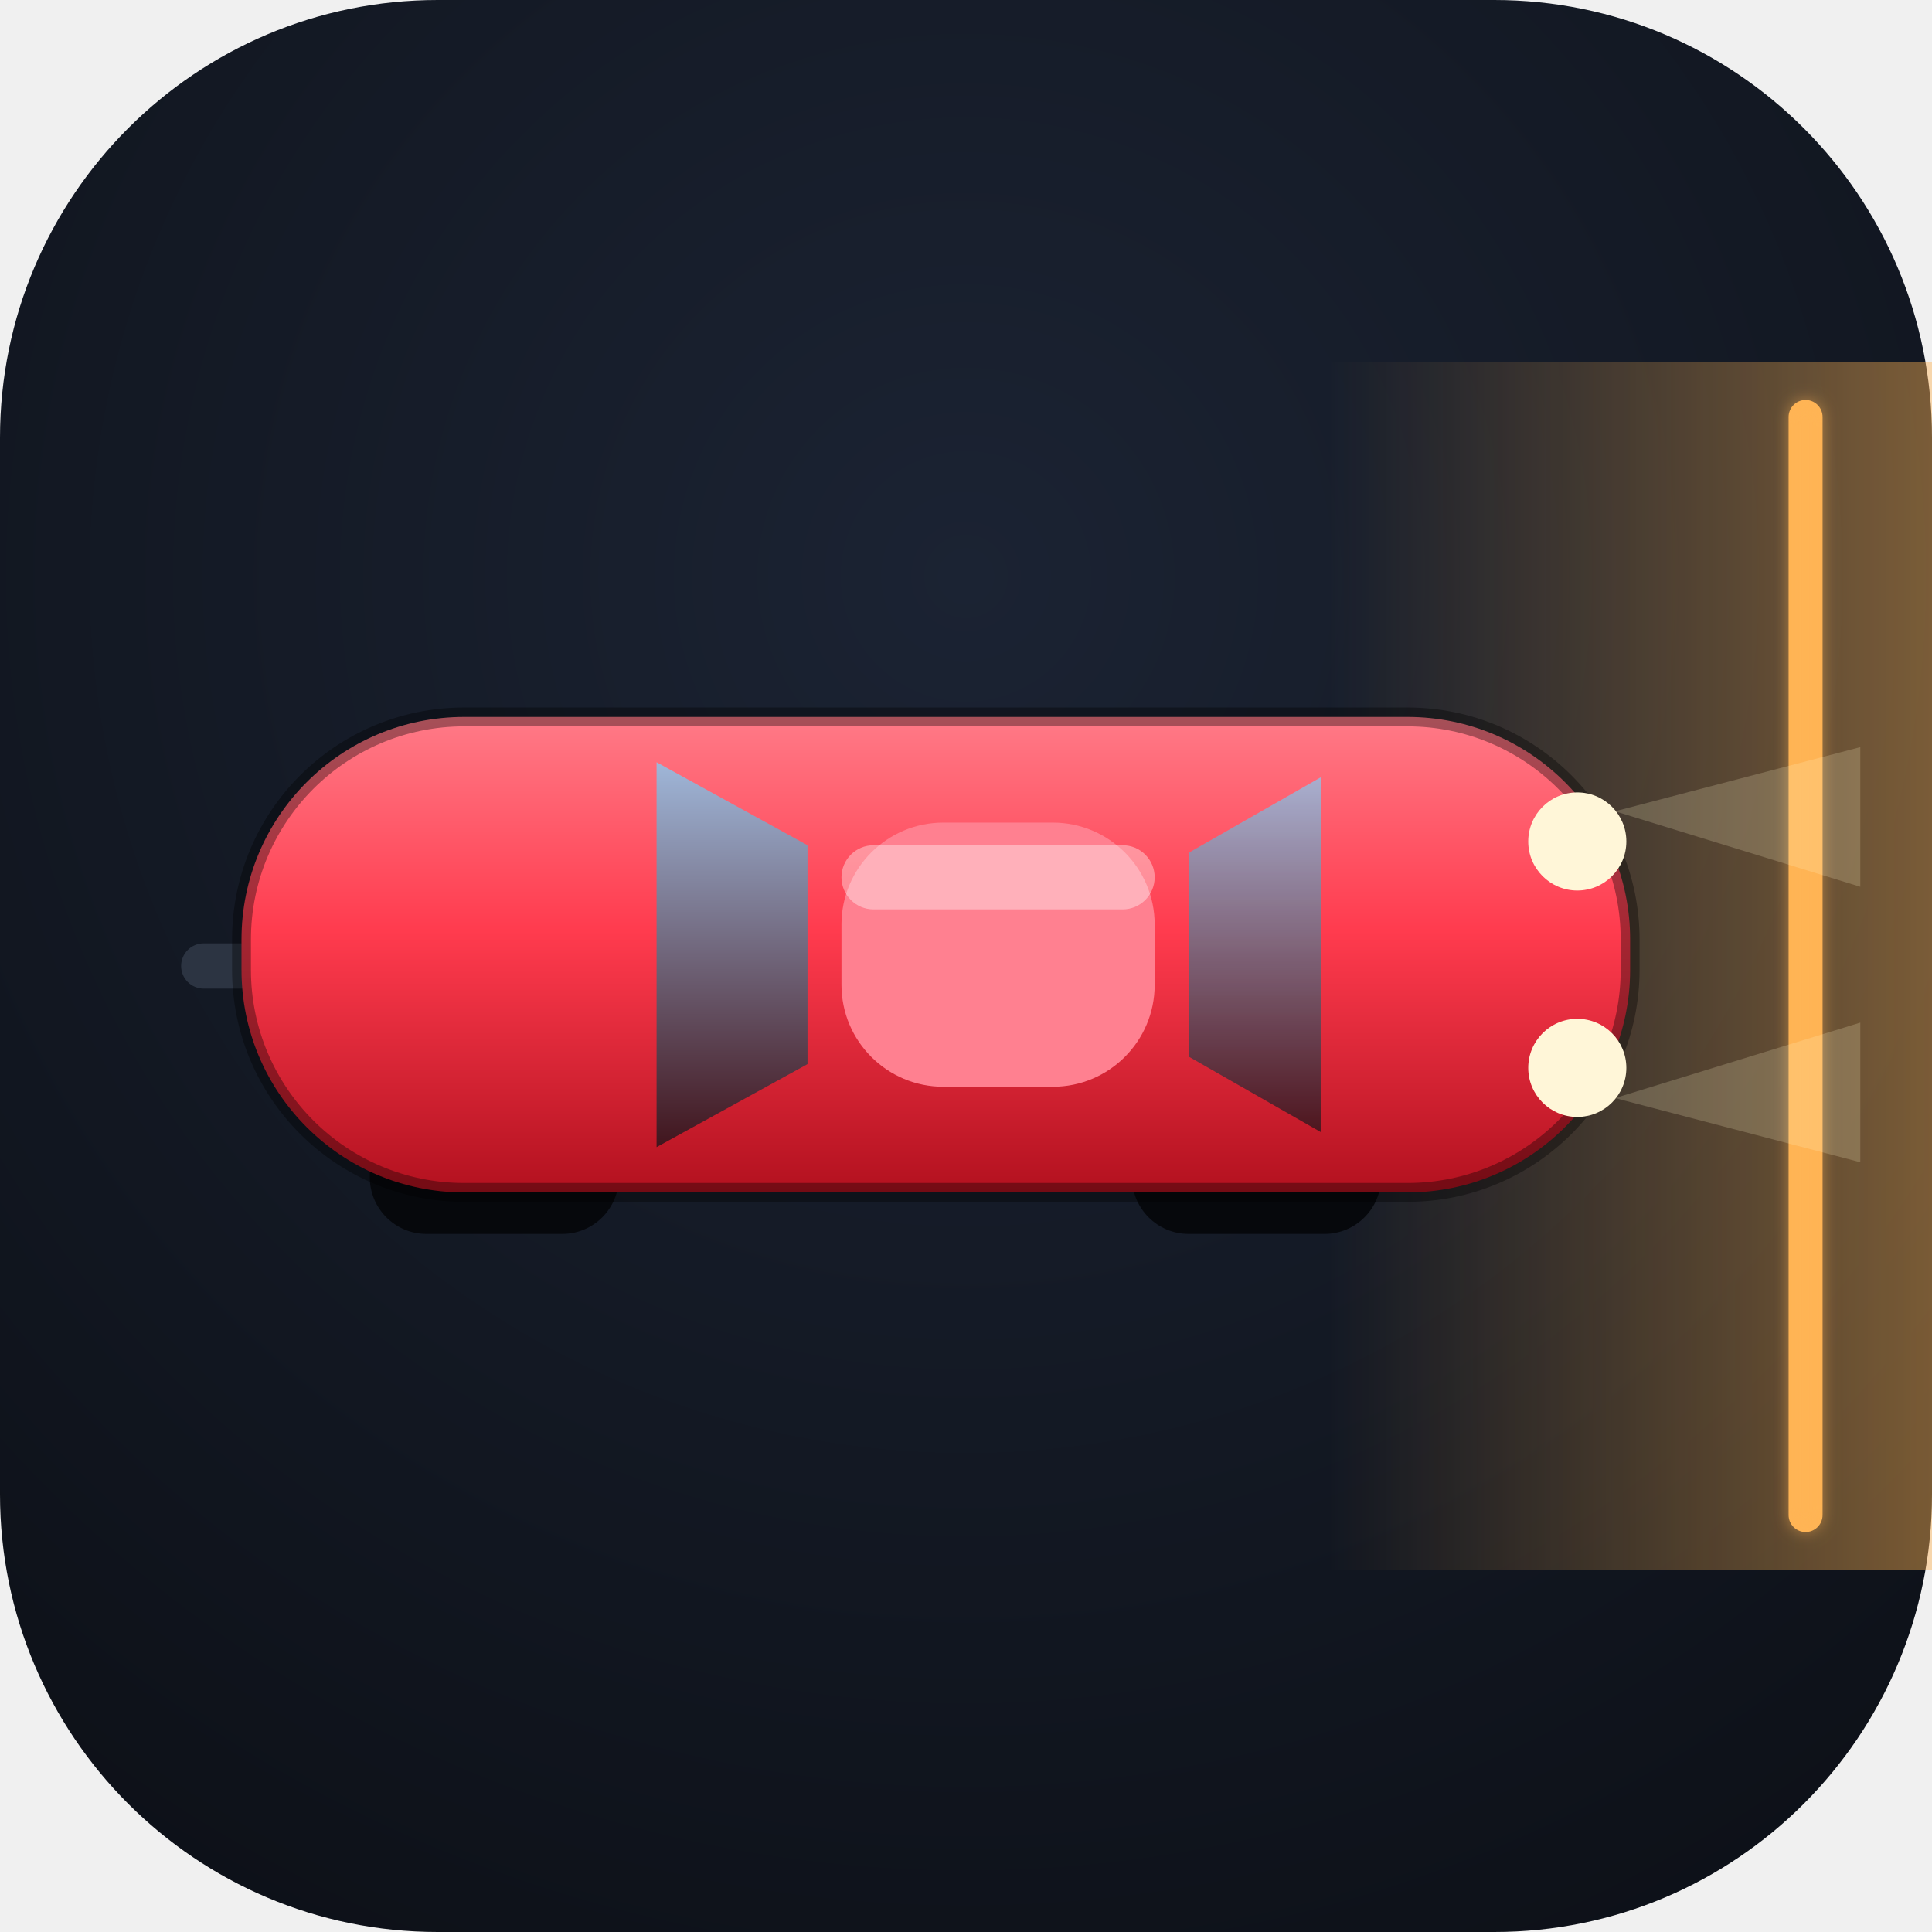
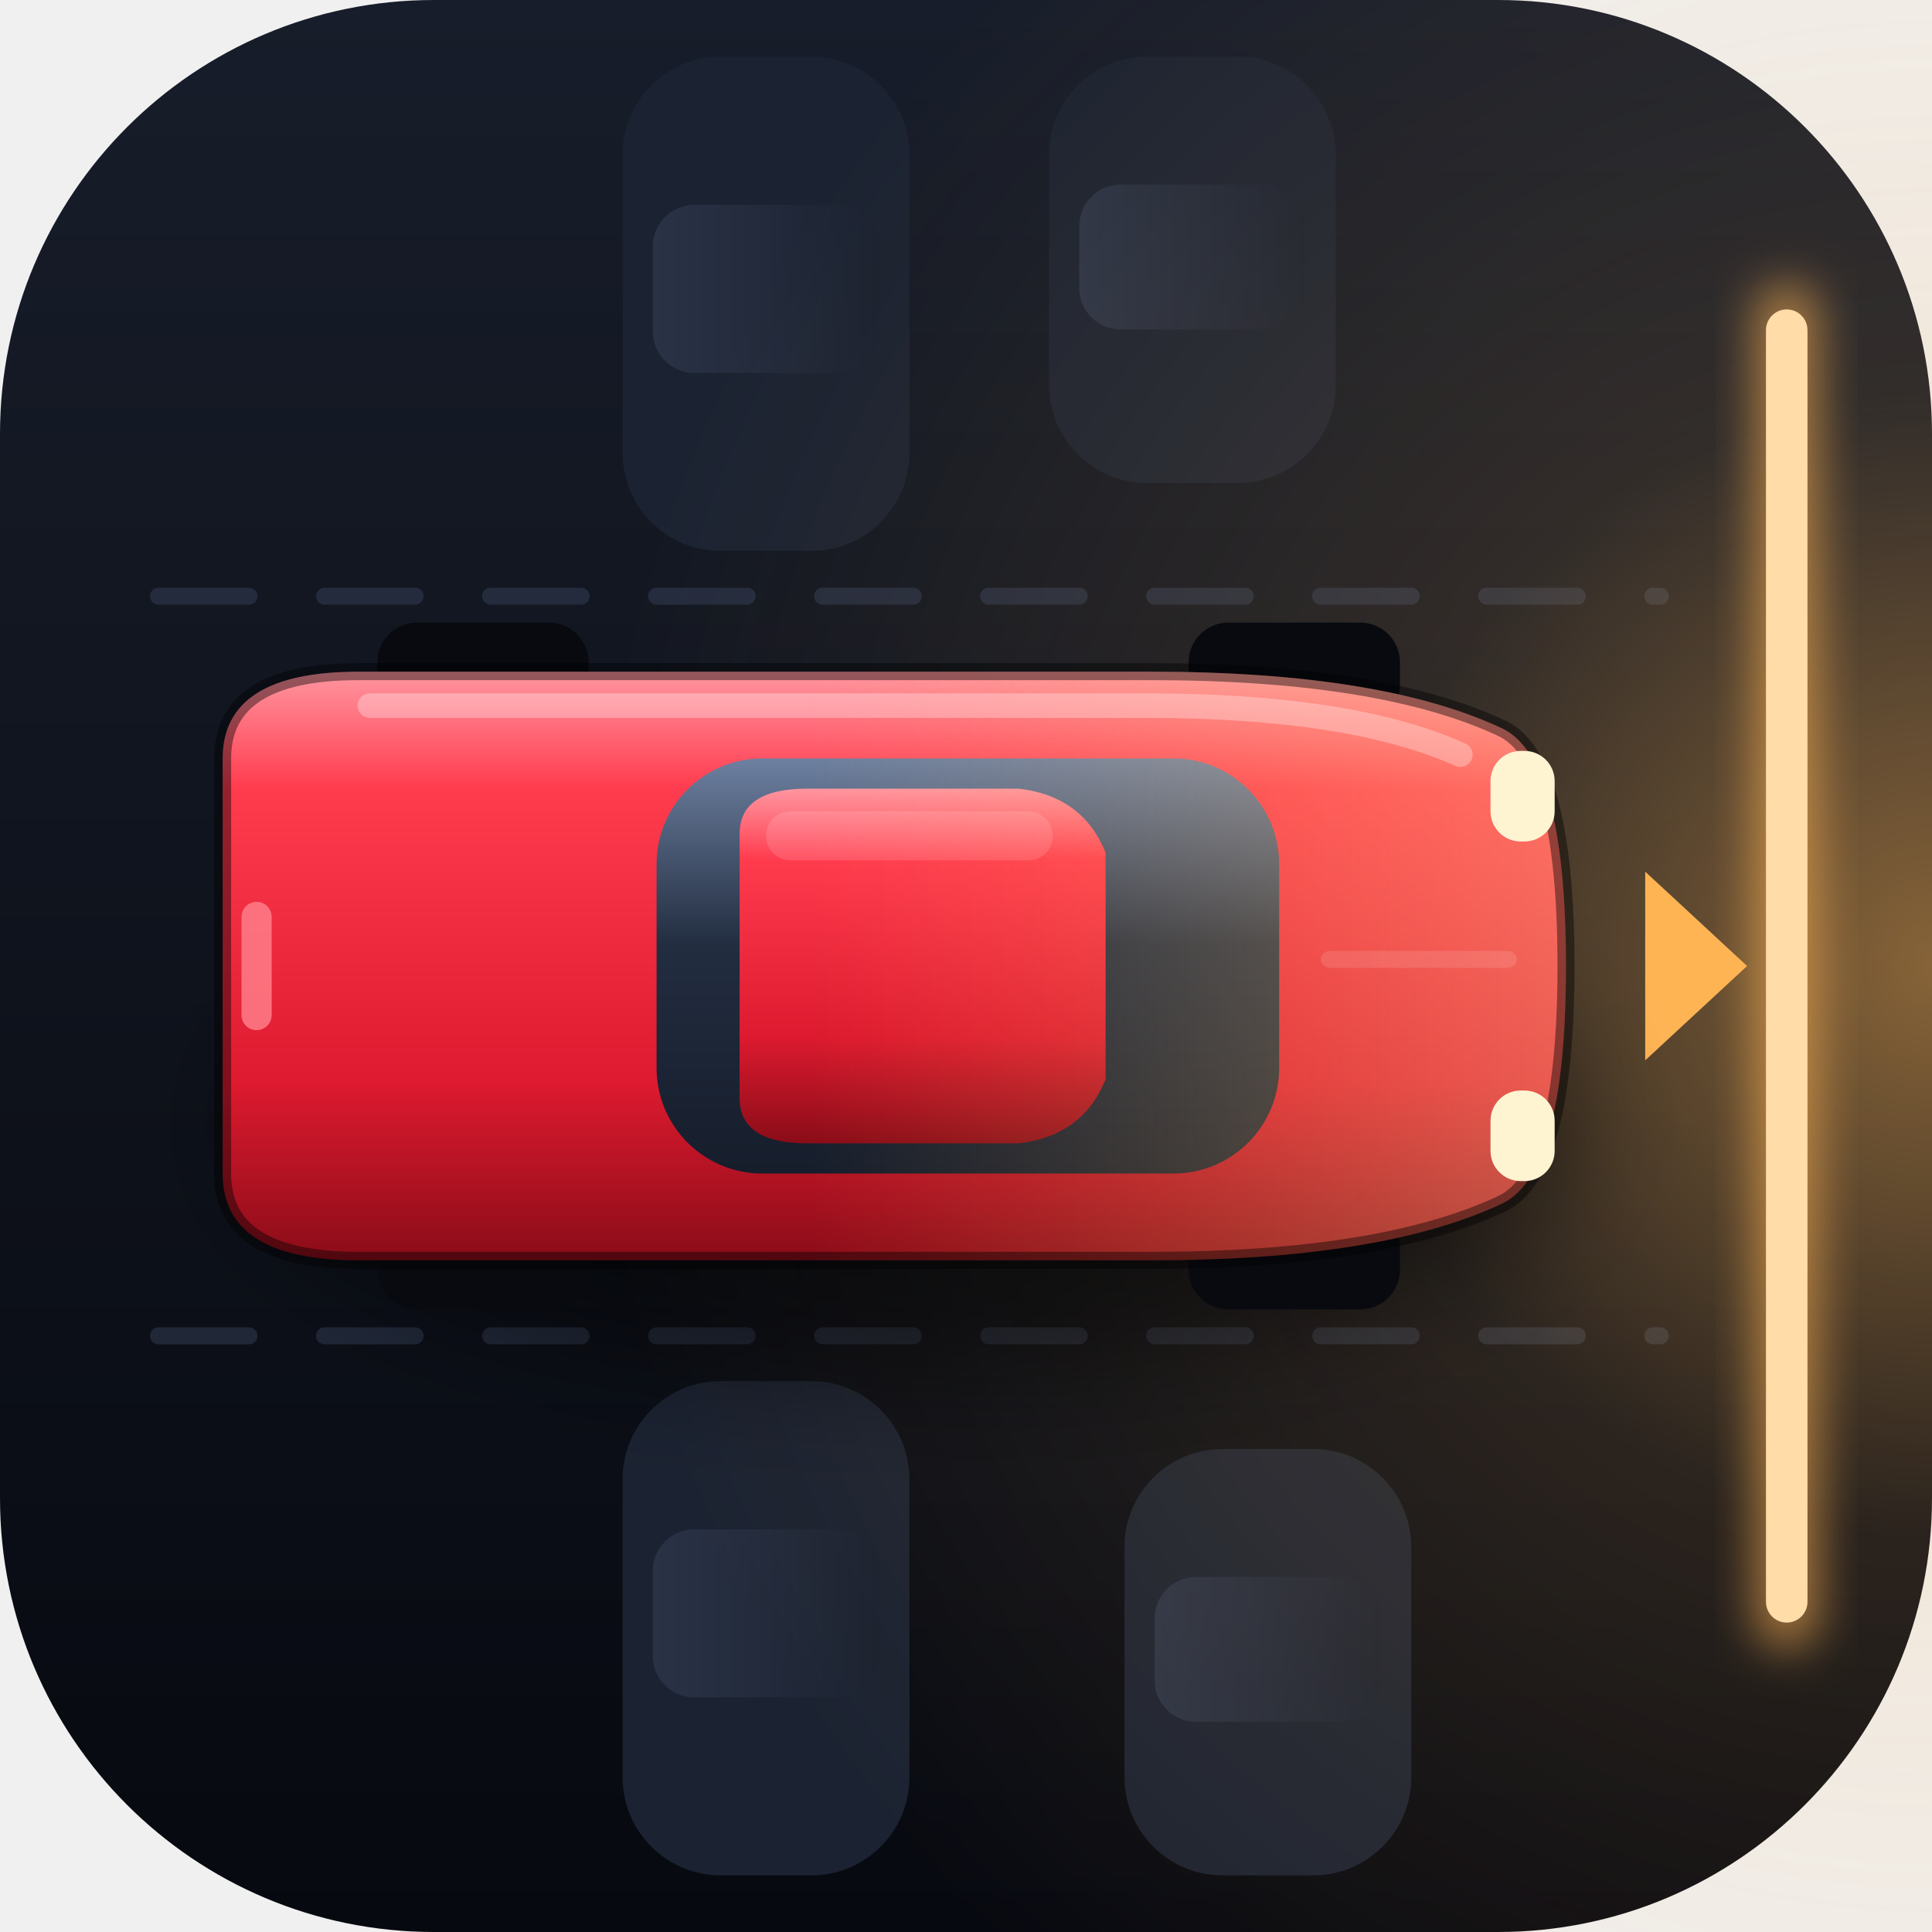
<svg xmlns="http://www.w3.org/2000/svg" viewBox="0 0 1024 1024">
  <defs>
-     <radialGradient id="bg" cx="50%" cy="30%" r="90%">
-       <stop offset="0" stop-color="#1b2333" />
-       <stop offset="1" stop-color="#0b0e14" />
+     <linearGradient id="floor" x1="0" y1="0" x2="0" y2="1">
+       <stop offset="0" stop-color="#171d2a" />
+       <stop offset=".55" stop-color="#0e121b" />
+       <stop offset="1" stop-color="#070910" />
+     </linearGradient>
+     <radialGradient id="gateGlow" cx="100%" cy="50%" r="70%">
+       <stop offset="0" stop-color="#ffb454" stop-opacity=".5" />
+       <stop offset=".42" stop-color="#ffb454" stop-opacity=".13" />
+       <stop offset="1" stop-color="#ffb454" stop-opacity="0" />
    </radialGradient>
-     <linearGradient id="gate" x1="0" y1="0" x2="1" y2="0">
-       <stop offset="0" stop-color="#ffb454" stop-opacity="0" />
-       <stop offset="1" stop-color="#ffb454" stop-opacity=".55" />
-     </linearGradient>
-     <linearGradient id="car" x1="0" y1="0" x2="0" y2="1">
-       <stop offset="0" stop-color="#ff7a87" />
-       <stop offset=".45" stop-color="#ff3b4e" />
-       <stop offset="1" stop-color="#b3111f" />
+     <linearGradient id="carBody" x1="0" y1="0" x2="0" y2="1">
+       <stop offset="0" stop-color="#ff96a0" />
+       <stop offset=".2" stop-color="#ff3b4e" />
+       <stop offset=".7" stop-color="#dd1a2f" />
+       <stop offset="1" stop-color="#8a0c18" />
    </linearGradient>
    <linearGradient id="glass" x1="0" y1="0" x2="0" y2="1">
-       <stop offset="0" stop-color="#9fb6d8" />
-       <stop offset="1" stop-color="#41151d" />
+       <stop offset="0" stop-color="#6d80a0" />
+       <stop offset=".45" stop-color="#222d40" />
+       <stop offset="1" stop-color="#161d2b" />
    </linearGradient>
+     <linearGradient id="blockGlass" x1="0" y1="0" x2="1" y2="0">
+       <stop offset="0" stop-color="#2a3346" />
+       <stop offset="1" stop-color="#1a2130" />
+     </linearGradient>
+     <linearGradient id="noseLight" x1=".42" y1="0" x2="1" y2="0">
+       <stop offset="0" stop-color="#ffb454" stop-opacity="0" />
+       <stop offset="1" stop-color="#ffdca8" stop-opacity=".55" />
+     </linearGradient>
+     <filter id="soft" x="-45%" y="-45%" width="190%" height="190%">
+       <feGaussianBlur stdDeviation="30" />
+     </filter>
+     <filter id="tight" x="-60%" y="-60%" width="220%" height="220%">
+       <feGaussianBlur stdDeviation="12" />
+     </filter>
+     <clipPath id="bodyClip">
+       <path d="M 118 402 Q 118 356 190 356 L 610 356 Q 732 356 796 386               Q 830 402 830 512 Q 830 622 796 638 Q 732 668 610 668               L 190 668 Q 118 668 118 622 Z" />
+     </clipPath>
  </defs>
-   <rect width="1024" height="1024" rx="232" fill="url(#bg)" />
-   <rect x="704" y="192" width="320" height="640" fill="url(#gate)" opacity=".8" />
-   <rect x="948" y="212" width="18" height="600" rx="9" fill="#ffb454" />
-   <rect x="948" y="212" width="18" height="600" rx="9" fill="#ffb454" opacity=".5" filter="blur(4px)" />
-   <g fill="#2c3442">
-     <rect x="96" y="500" width="86" height="24" rx="12" />
-     <rect x="238" y="500" width="86" height="24" rx="12" />
-     <rect x="380" y="500" width="86" height="24" rx="12" />
-   </g>
-   <g>
-     <rect x="196" y="588" width="132" height="66" rx="30" fill="#06080c" />
-     <rect x="600" y="588" width="132" height="66" rx="30" fill="#06080c" />
-     <rect x="128" y="380" width="736" height="252" rx="118" fill="url(#car)" />
-     <rect x="128" y="380" width="736" height="252" rx="118" fill="none" stroke="#000" stroke-opacity=".35" stroke-width="10" />
-     <path d="M 348 404 L 428 448 L 428 564 L 348 608 Z" fill="url(#glass)" />
-     <path d="M 700 412 L 630 452 L 630 560 L 700 600 Z" fill="url(#glass)" opacity=".9" />
-     <rect x="446" y="436" width="166" height="140" rx="54" fill="#ff8090" />
-     <rect x="446" y="448" width="166" height="34" rx="17" fill="#ffffff" opacity=".38" />
-     <circle cx="836" cy="446" r="26" fill="#fff6d8" />
-     <circle cx="836" cy="566" r="26" fill="#fff6d8" />
-     <g opacity=".5">
-       <path d="M 856 430 L 986 396 L 986 470 Z" fill="#fff3c9" opacity=".4" />
-       <path d="M 856 582 L 986 616 L 986 542 Z" fill="#fff3c9" opacity=".4" />
+   <rect width="1024" height="1024" rx="230" fill="url(#floor)" />
+   <g clip-path="inset(0 round 230px)">
+     <g stroke="#3b4762" stroke-width="9" stroke-linecap="round" opacity=".42" stroke-dasharray="48 40">
+       <path d="M 84 316 H 880" />
+       <path d="M 84 708 H 880" />
+     </g>
+     <g>
+       <rect x="330" y="30" width="152" height="262" rx="52" fill="#1b2231" />
+       <rect x="346" y="108.6" width="120" height="89.08" rx="22" fill="url(#blockGlass)" />
+     </g>
+     <g>
+       <rect x="556" y="30" width="152" height="226" rx="52" fill="#1b2231" />
+       <rect x="572" y="97.8" width="120" height="76.84" rx="22" fill="url(#blockGlass)" />
+     </g>
+     <g>
+       <rect x="330" y="732" width="152" height="262" rx="52" fill="#1b2231" />
+       <rect x="346" y="810.6" width="120" height="89.08" rx="22" fill="url(#blockGlass)" />
+     </g>
+     <g>
+       <rect x="596" y="768" width="152" height="226" rx="52" fill="#1b2231" />
+       <rect x="612" y="835.8" width="120" height="76.84" rx="22" fill="url(#blockGlass)" />
+     </g>
+     <rect width="1024" height="1024" fill="url(#gateGlow)" />
+     <rect x="930" y="150" width="34" height="724" rx="17" fill="#ffb454" opacity=".6" filter="url(#tight)" />
+     <rect x="936" y="164" width="22" height="696" rx="11" fill="#ffdca8" />
+     <path d="M 872 462 L 872 562 L 926 512 Z" fill="#ffb454" />
+     <g>
+       <ellipse cx="480" cy="596" rx="352" ry="132" fill="#000" opacity=".45" filter="url(#soft)" />
+       <g fill="#080a10">
+         <rect x="200" y="330" width="112" height="54" rx="21" />
+         <rect x="200" y="640" width="112" height="54" rx="21" />
+         <rect x="630" y="330" width="112" height="54" rx="21" />
+         <rect x="630" y="640" width="112" height="54" rx="21" />
+       </g>
+       <path d="M 118 402 Q 118 356 190 356 L 610 356 Q 732 356 796 386               Q 830 402 830 512 Q 830 622 796 638 Q 732 668 610 668               L 190 668 Q 118 668 118 622 Z" fill="url(#carBody)" />
+       <rect x="348" y="402" width="330" height="220" rx="56" fill="url(#glass)" />
+       <path d="M 392 442 Q 392 418 428 418 L 540 418 Q 574 422 586 452            L 586 572 Q 574 602 540 606 L 428 606 Q 392 606 392 582 Z" fill="url(#carBody)" />
+       <rect x="406" y="430" width="152" height="26" rx="13" fill="#fff" opacity=".13" />
+       <g clip-path="url(#bodyClip)">
+         <rect width="1024" height="1024" fill="url(#noseLight)" />
+       </g>
+       <path d="M 118 402 Q 118 356 190 356 L 610 356 Q 732 356 796 386               Q 830 402 830 512 Q 830 622 796 638 Q 732 668 610 668               L 190 668 Q 118 668 118 622 Z" fill="none" stroke="#000" stroke-opacity=".42" stroke-width="9" />
+       <path d="M 196 374 L 608 374 Q 716 374 774 400" fill="none" stroke="#fff" stroke-opacity=".3" stroke-width="13" stroke-linecap="round" />
+       <rect x="700" y="504" width="104" height="9" rx="5" fill="#fff" opacity=".12" />
+       <g fill="#fff4d2">
+         <rect x="790" y="398" width="34" height="48" rx="16" />
+         <rect x="790" y="578" width="34" height="48" rx="16" />
+       </g>
+       <rect x="128" y="478" width="16" height="68" rx="8" fill="#ff7c88" opacity=".85" />
    </g>
  </g>
</svg>
